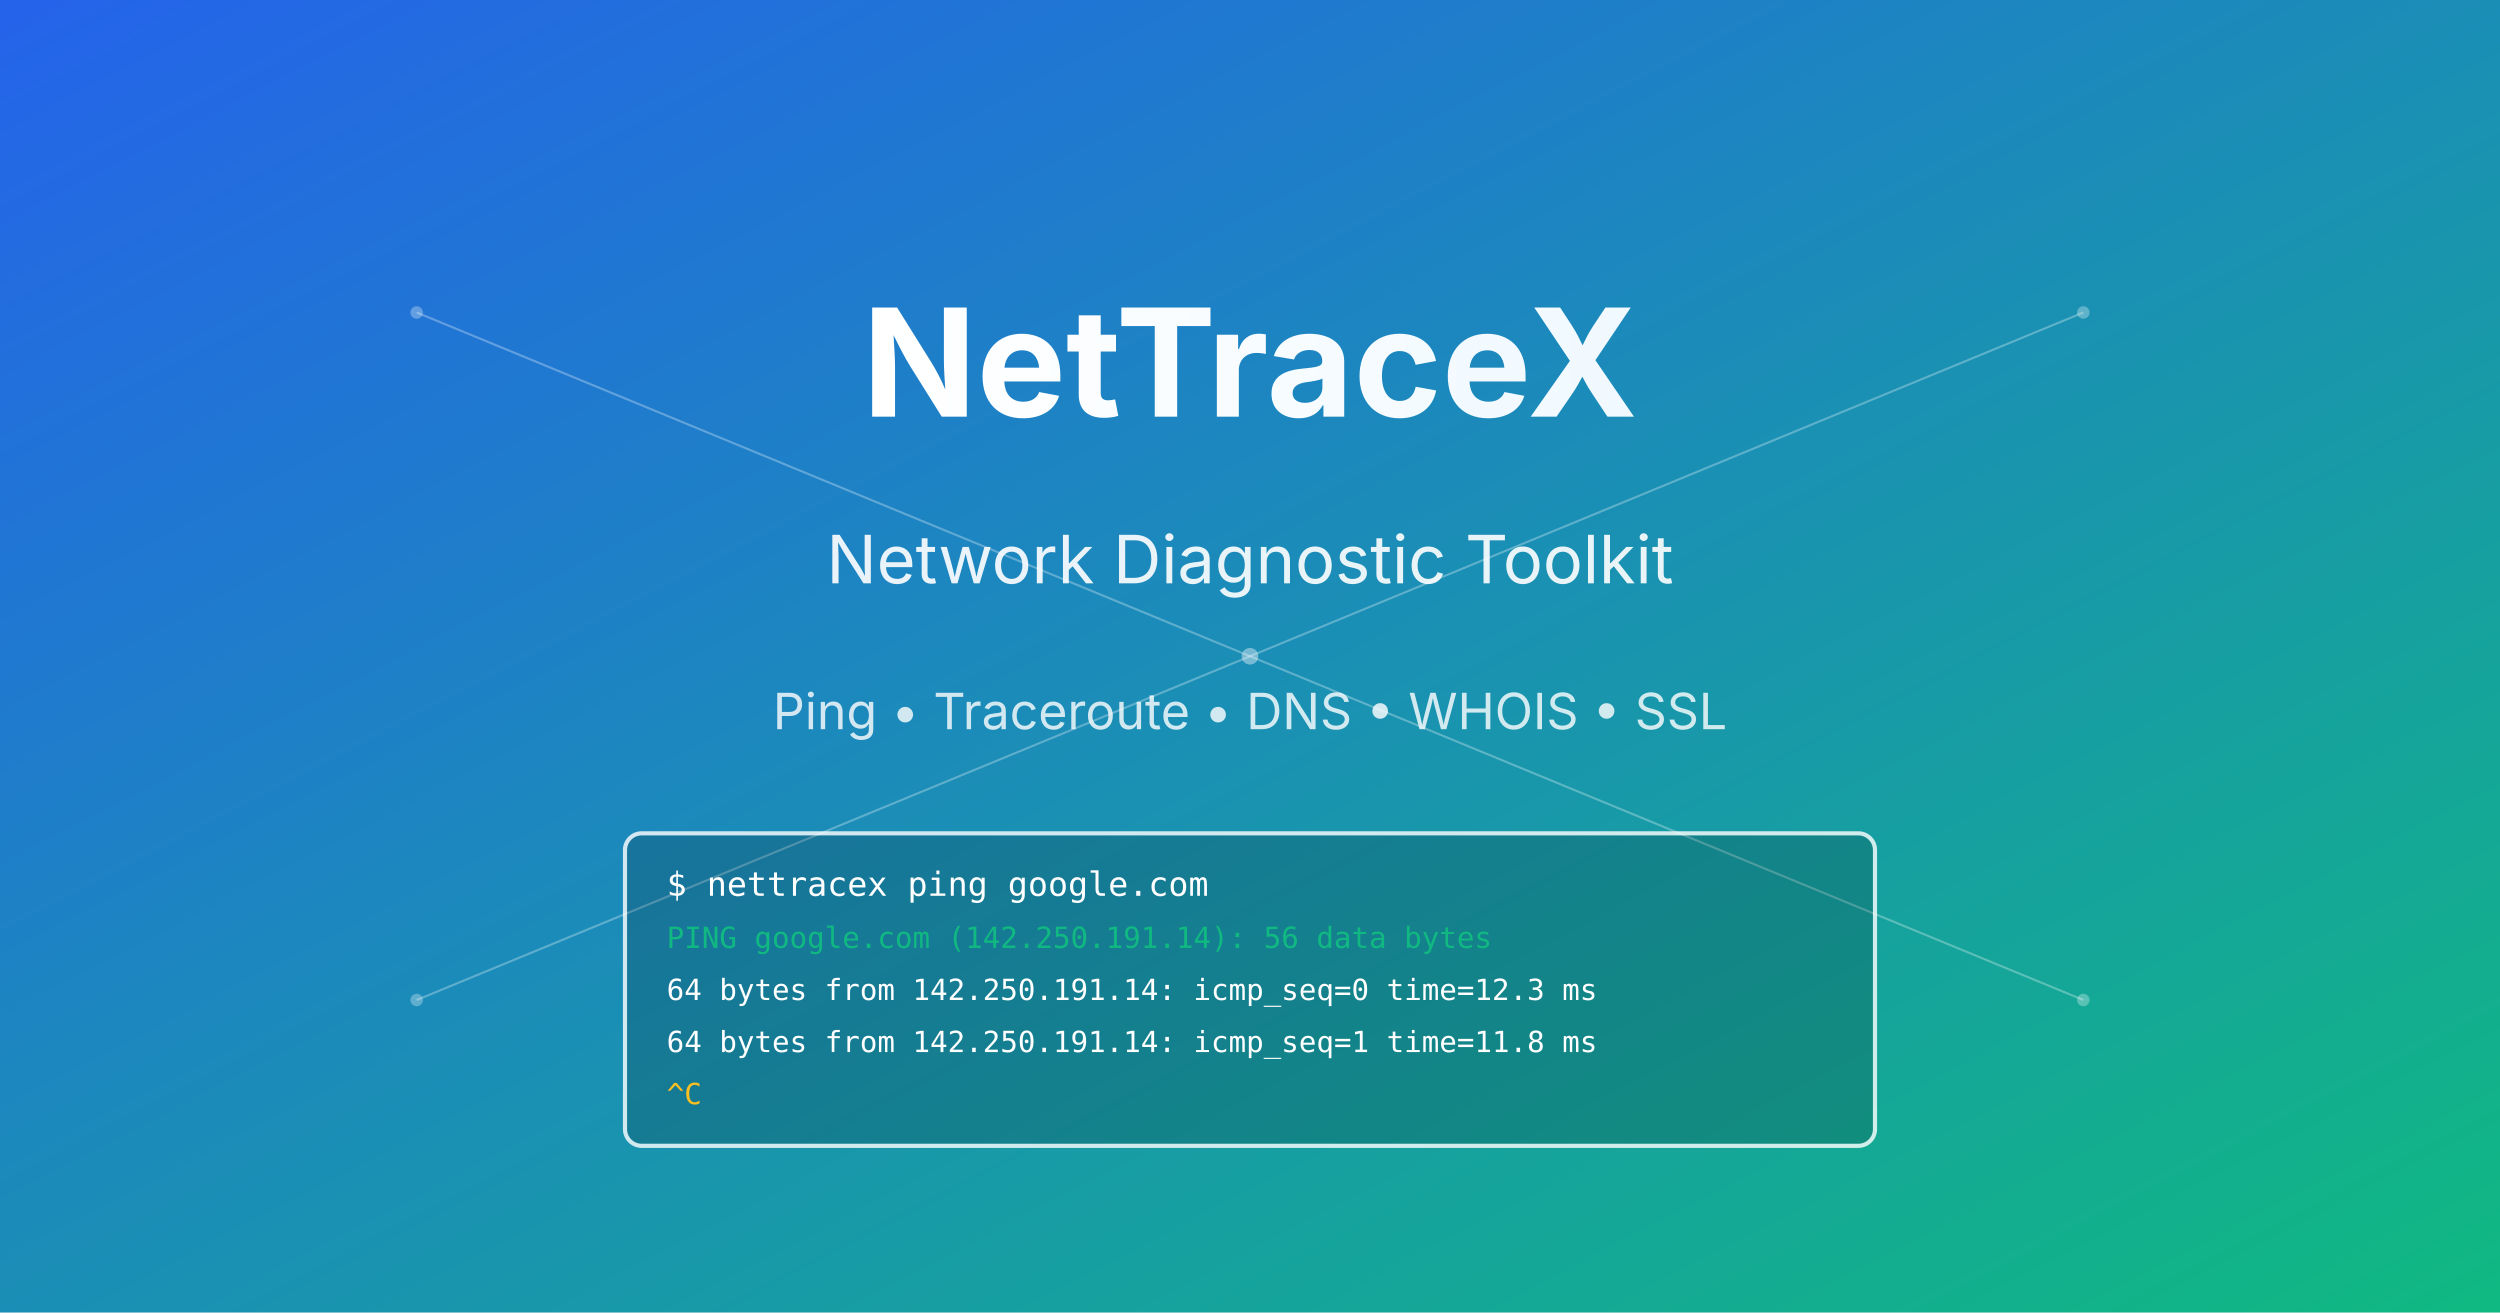
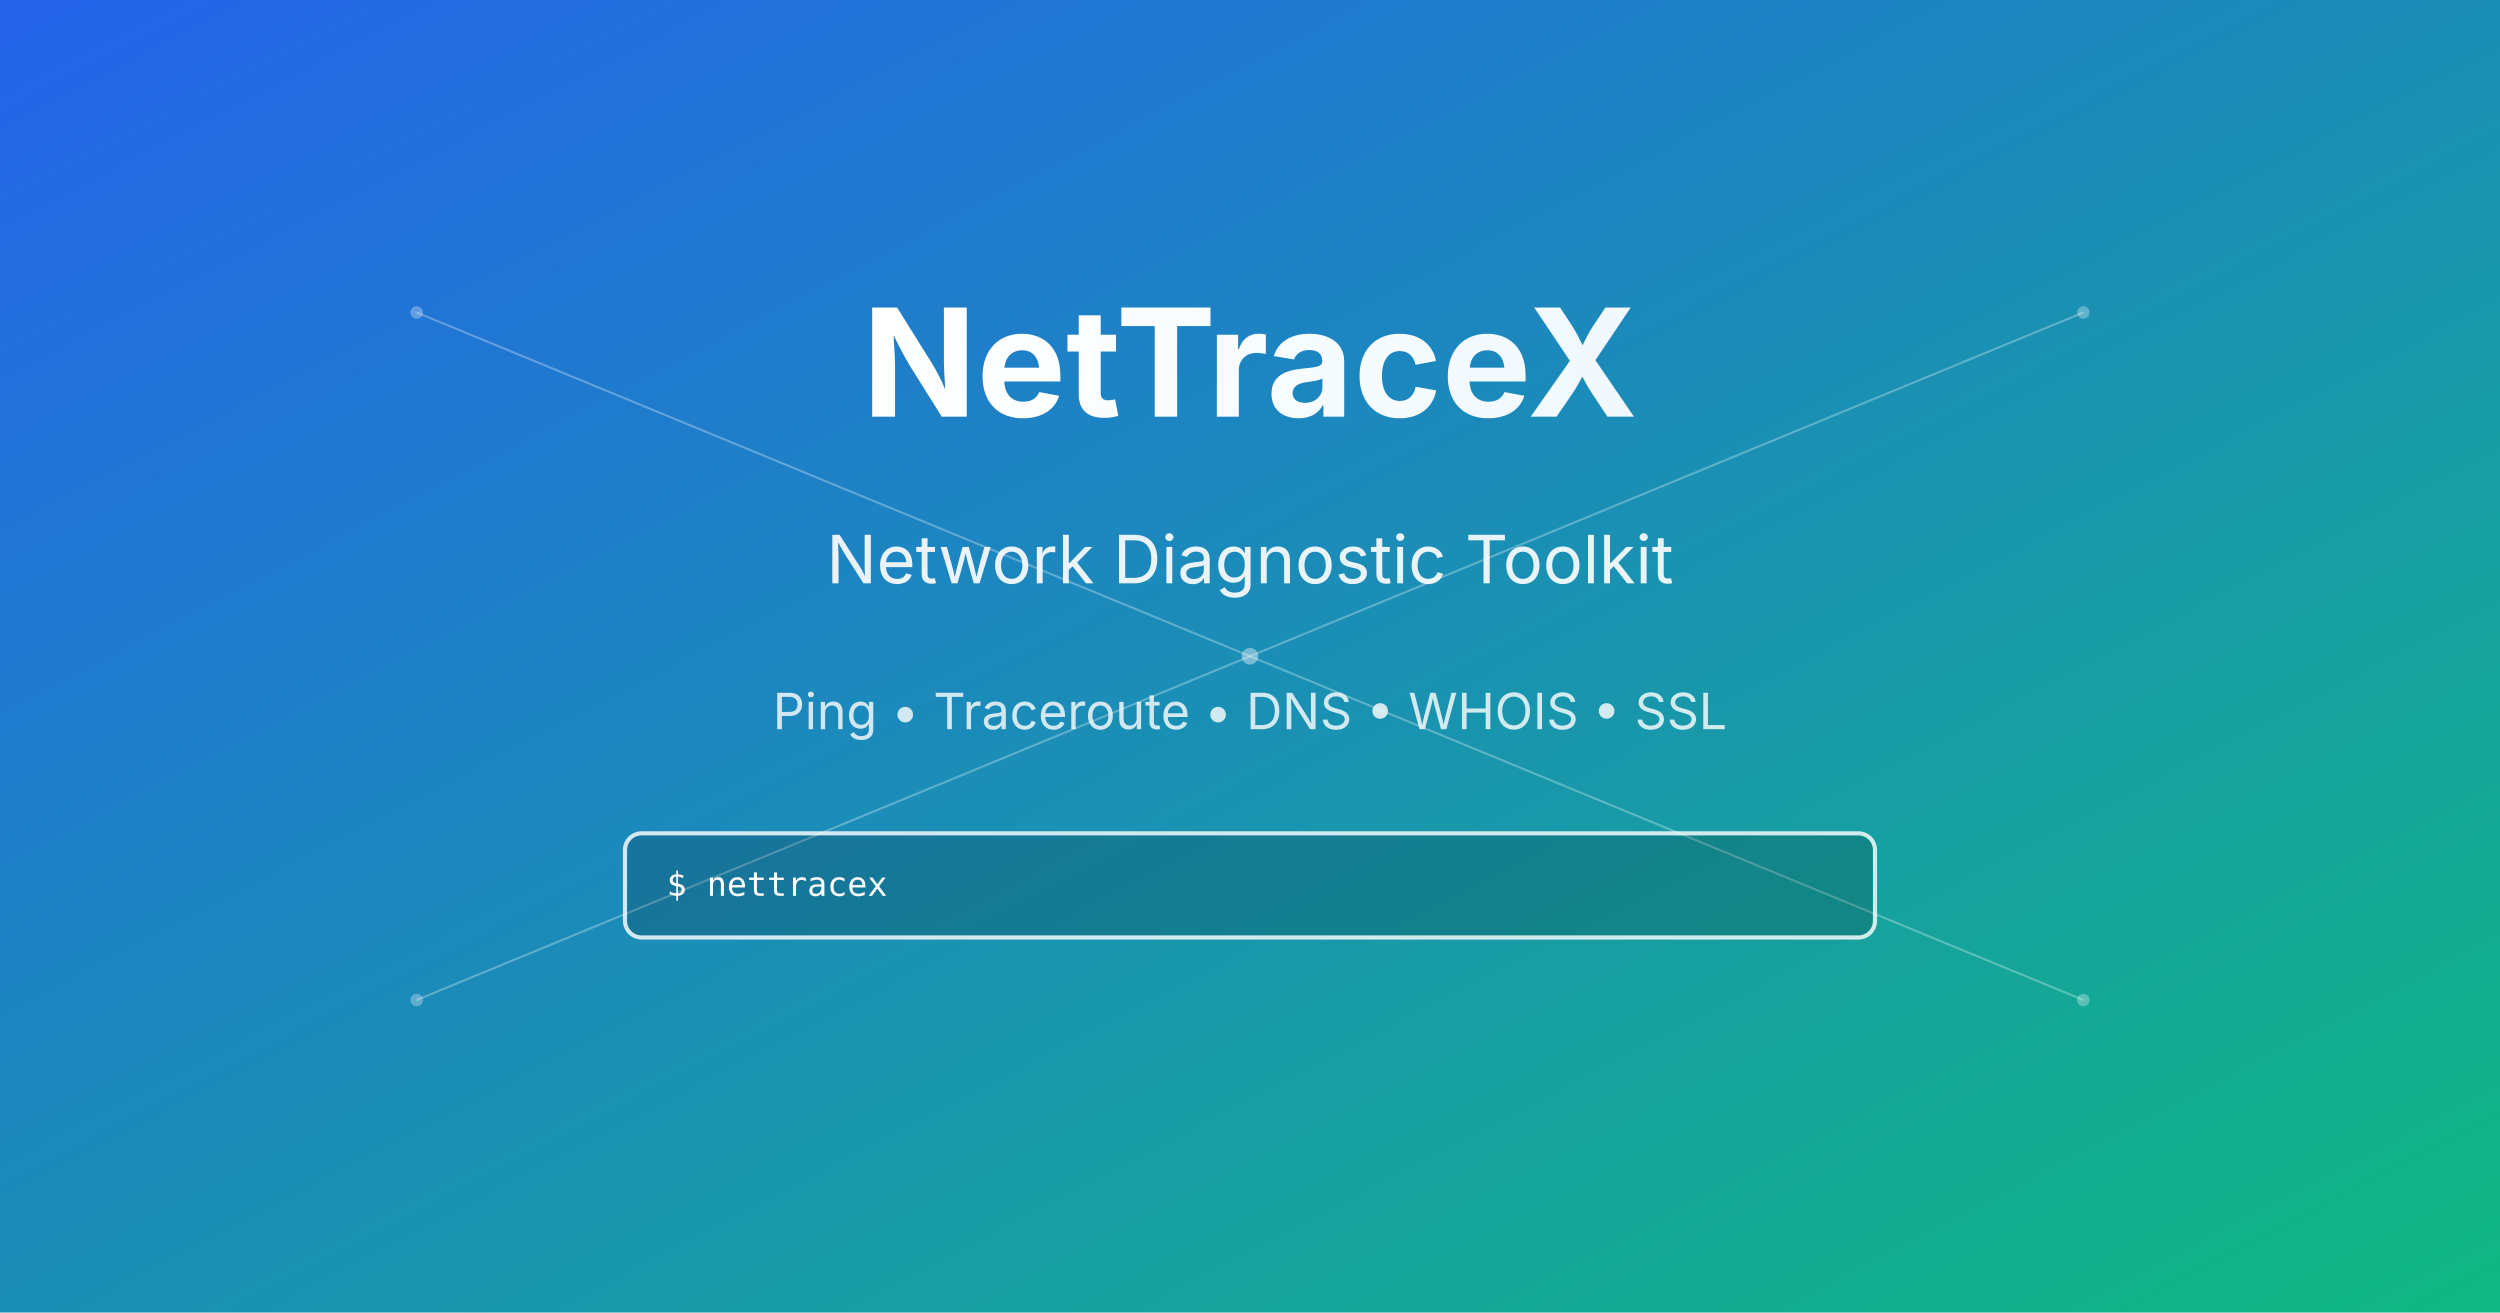
<svg xmlns="http://www.w3.org/2000/svg" width="1200" height="630" viewBox="0 0 1200 630" fill="none">
  <defs>
    <linearGradient id="bg" x1="0%" y1="0%" x2="100%" y2="100%">
      <stop offset="0%" style="stop-color:#2563eb;stop-opacity:1" />
      <stop offset="100%" style="stop-color:#10b981;stop-opacity:1" />
    </linearGradient>
    <linearGradient id="textGradient" x1="0%" y1="0%" x2="100%" y2="0%">
      <stop offset="0%" style="stop-color:#ffffff;stop-opacity:1" />
      <stop offset="100%" style="stop-color:#f0f9ff;stop-opacity:1" />
    </linearGradient>
  </defs>
  <rect width="1200" height="630" fill="url(#bg)" />
  <circle cx="200" cy="150" r="3" fill="white" opacity="0.3" />
  <circle cx="1000" cy="150" r="3" fill="white" opacity="0.3" />
  <circle cx="200" cy="480" r="3" fill="white" opacity="0.3" />
  <circle cx="1000" cy="480" r="3" fill="white" opacity="0.3" />
  <circle cx="600" cy="315" r="4" fill="white" opacity="0.4" />
  <line x1="200" y1="150" x2="600" y2="315" stroke="white" stroke-width="1" opacity="0.3" />
  <line x1="1000" y1="150" x2="600" y2="315" stroke="white" stroke-width="1" opacity="0.3" />
  <line x1="200" y1="480" x2="600" y2="315" stroke="white" stroke-width="1" opacity="0.3" />
  <line x1="1000" y1="480" x2="600" y2="315" stroke="white" stroke-width="1" opacity="0.3" />
  <text x="600" y="200" text-anchor="middle" fill="url(#textGradient)" font-family="Inter, sans-serif" font-size="72" font-weight="700">
    NetTraceX
  </text>
  <text x="600" y="280" text-anchor="middle" fill="white" font-family="Inter, sans-serif" font-size="32" font-weight="400" opacity="0.9">
    Network Diagnostic Toolkit
  </text>
  <text x="600" y="350" text-anchor="middle" fill="white" font-family="Inter, sans-serif" font-size="24" font-weight="400" opacity="0.8">
    Ping • Traceroute • DNS • WHOIS • SSL
  </text>
-   <rect x="300" y="400" width="600" height="150" rx="8" fill="rgba(0,0,0,0.2)" stroke="white" stroke-width="2" opacity="0.8" />
+   <rect x="300" y="400" width="600" height="50" rx="8" fill="rgba(0,0,0,0.2)" stroke="white" stroke-width="2" opacity="0.8" />
  <text x="320" y="430" fill="white" font-family="JetBrains Mono, monospace" font-size="16">
-     $ nettracex ping google.com
-   </text>
-   <text x="320" y="455" fill="#10b981" font-family="JetBrains Mono, monospace" font-size="14">
-     PING google.com (142.250.191.14): 56 data bytes
-   </text>
-   <text x="320" y="480" fill="white" font-family="JetBrains Mono, monospace" font-size="14">
-     64 bytes from 142.250.191.14: icmp_seq=0 time=12.3 ms
-   </text>
-   <text x="320" y="505" fill="white" font-family="JetBrains Mono, monospace" font-size="14">
-     64 bytes from 142.250.191.14: icmp_seq=1 time=11.8 ms
-   </text>
-   <text x="320" y="530" fill="#fbbf24" font-family="JetBrains Mono, monospace" font-size="14">
-     ^C
-   </text>
+     $ nettracex   </text>
</svg>
